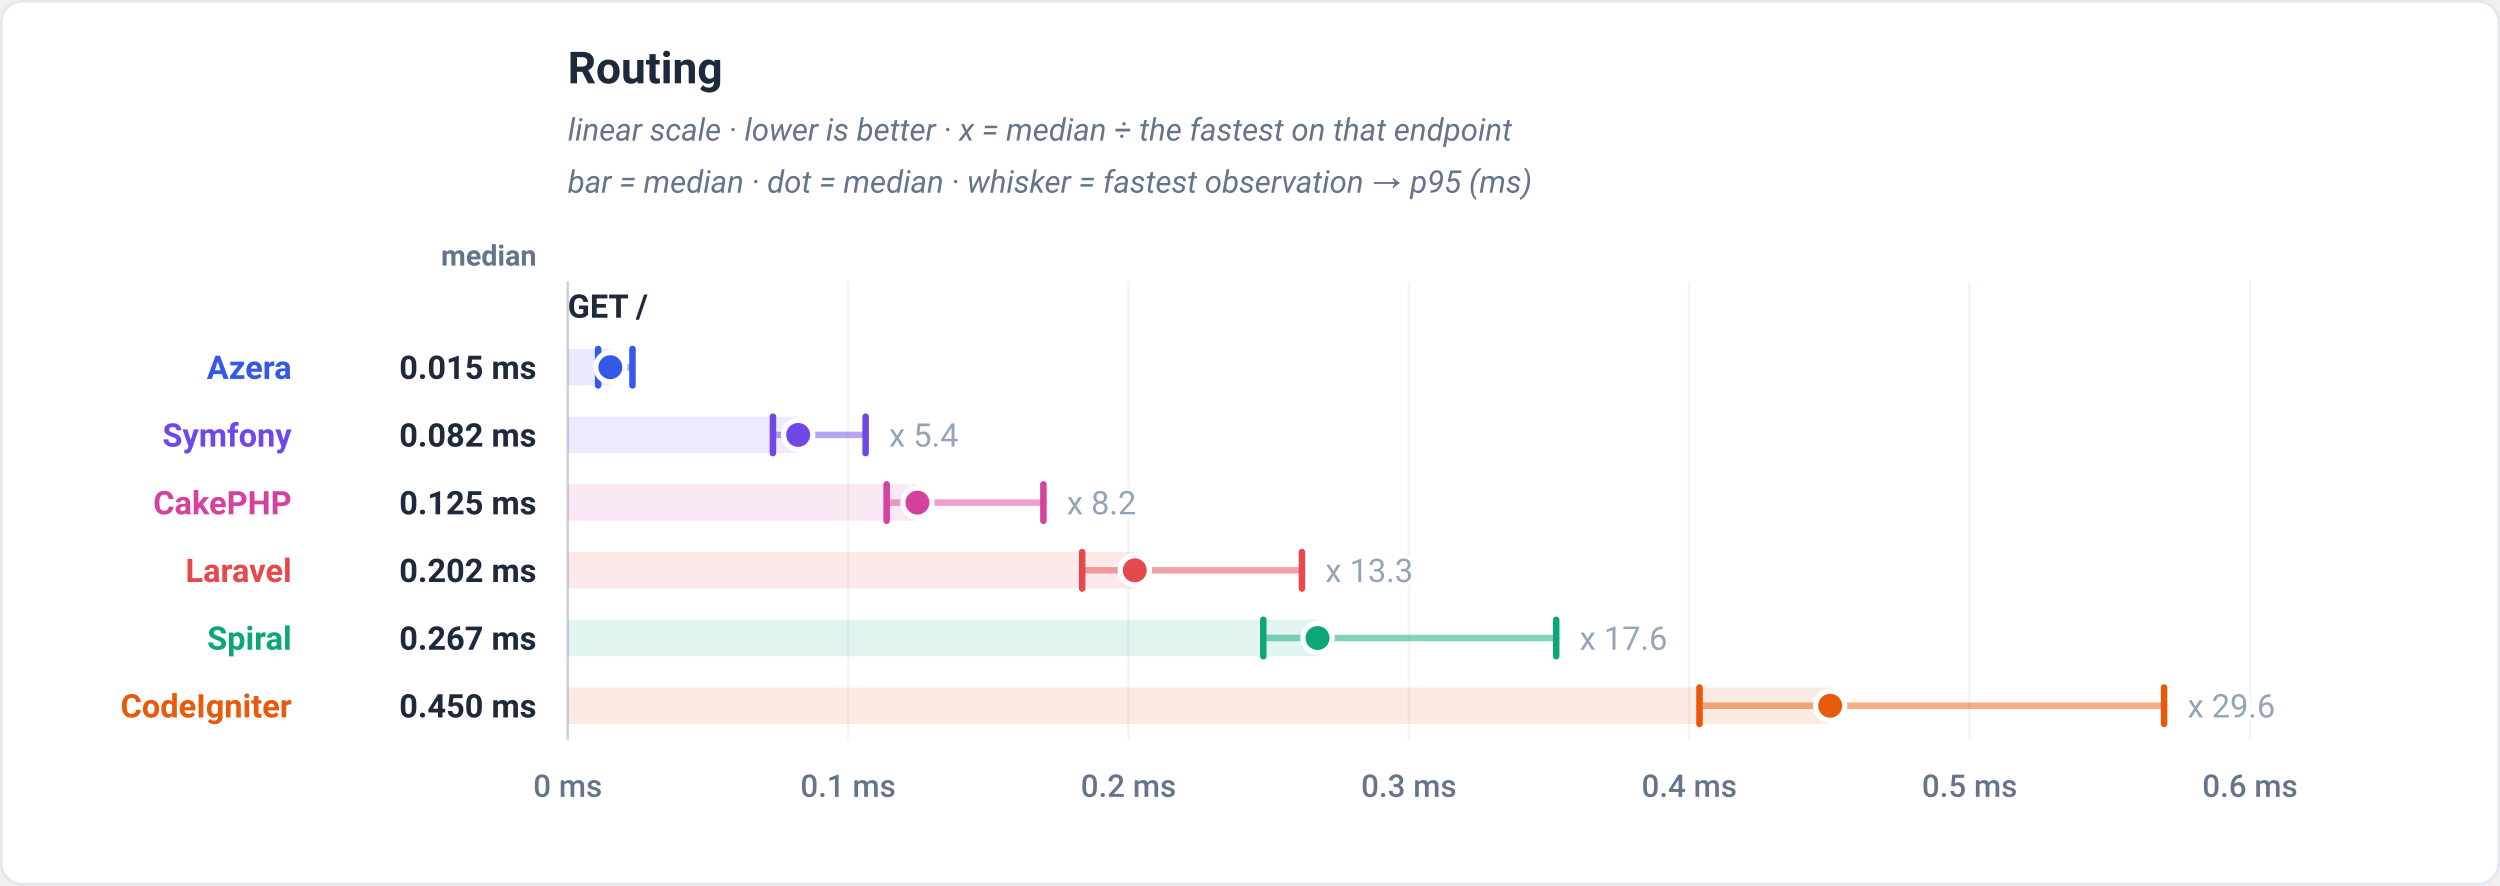
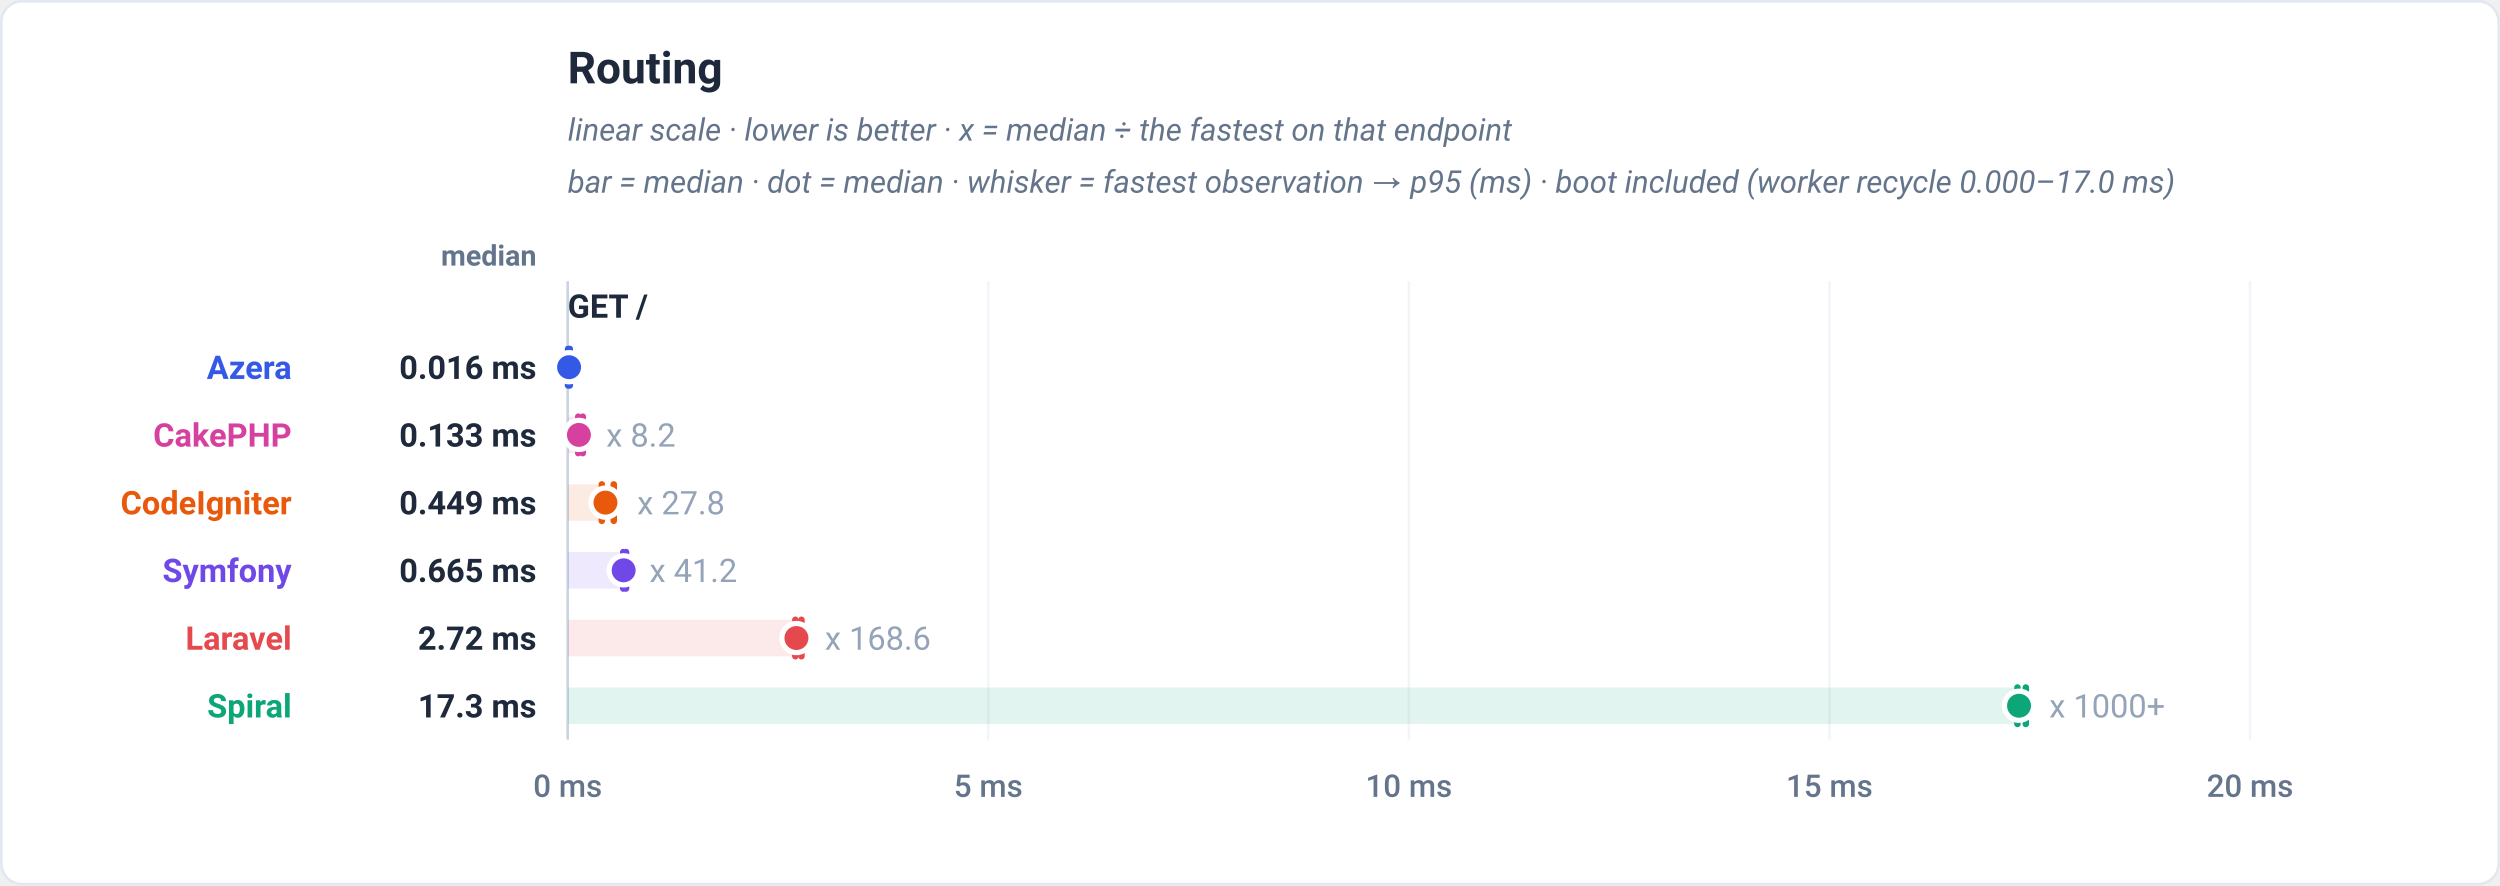
<svg xmlns="http://www.w3.org/2000/svg" viewBox="0 0 960 340" width="960" height="340" role="img" font-family="-apple-system,BlinkMacSystemFont,'Segoe UI',Roboto,Helvetica,Arial,sans-serif">
  <rect x="0.5" y="0.5" width="959" height="339" rx="8" fill="#ffffff" stroke="#e2e8f0" />
  <text x="218" y="32" font-family="-apple-system,BlinkMacSystemFont,'Segoe UI',Roboto,Helvetica,Arial,sans-serif" font-size="17" font-weight="700" fill="#1e293b" text-anchor="start">Routing</text>
  <text x="218" y="54" font-family="-apple-system,BlinkMacSystemFont,'Segoe UI',Roboto,Helvetica,Arial,sans-serif" font-size="12" font-weight="400" fill="#64748b" text-anchor="start" font-style="italic">linear scale · lower is better · x = median ÷ the fastest on that endpoint</text>
-   <text x="218" y="74" font-family="-apple-system,BlinkMacSystemFont,'Segoe UI',Roboto,Helvetica,Arial,sans-serif" font-size="12" font-weight="400" fill="#64748b" text-anchor="start" font-style="italic">bar = median · dot = median · whisker = fastest observation → p95 (ms)</text>
+   <text x="218" y="74" font-family="-apple-system,BlinkMacSystemFont,'Segoe UI',Roboto,Helvetica,Arial,sans-serif" font-size="12" font-weight="400" fill="#64748b" text-anchor="start" font-style="italic">bar = median · dot = median · whisker = fastest observation → p95 (ms) · boot included (worker recycle 0.000–17.0 ms)</text>
  <text x="206" y="102" font-family="-apple-system,BlinkMacSystemFont,'Segoe UI',Roboto,Helvetica,Arial,sans-serif" font-size="11" font-weight="600" fill="#64748b" text-anchor="end">median</text>
  <line x1="218" y1="108" x2="218" y2="284" stroke="#f1f5f9" stroke-width="1" />
  <text x="218" y="306" font-family="-apple-system,BlinkMacSystemFont,'Segoe UI',Roboto,Helvetica,Arial,sans-serif" font-size="12" font-weight="500" fill="#64748b" text-anchor="middle">0 ms</text>
-   <line x1="325.67" y1="108" x2="325.67" y2="284" stroke="#f1f5f9" stroke-width="1" />
-   <text x="325.67" y="306" font-family="-apple-system,BlinkMacSystemFont,'Segoe UI',Roboto,Helvetica,Arial,sans-serif" font-size="12" font-weight="500" fill="#64748b" text-anchor="middle">0.1 ms</text>
-   <line x1="433.33" y1="108" x2="433.33" y2="284" stroke="#f1f5f9" stroke-width="1" />
-   <text x="433.33" y="306" font-family="-apple-system,BlinkMacSystemFont,'Segoe UI',Roboto,Helvetica,Arial,sans-serif" font-size="12" font-weight="500" fill="#64748b" text-anchor="middle">0.2 ms</text>
+   <line x1="379.5" y1="108" x2="379.5" y2="284" stroke="#f1f5f9" stroke-width="1" />
+   <text x="379.5" y="306" font-family="-apple-system,BlinkMacSystemFont,'Segoe UI',Roboto,Helvetica,Arial,sans-serif" font-size="12" font-weight="500" fill="#64748b" text-anchor="middle">5 ms</text>
  <line x1="541" y1="108" x2="541" y2="284" stroke="#f1f5f9" stroke-width="1" />
-   <text x="541" y="306" font-family="-apple-system,BlinkMacSystemFont,'Segoe UI',Roboto,Helvetica,Arial,sans-serif" font-size="12" font-weight="500" fill="#64748b" text-anchor="middle">0.3 ms</text>
-   <line x1="648.67" y1="108" x2="648.67" y2="284" stroke="#f1f5f9" stroke-width="1" />
-   <text x="648.67" y="306" font-family="-apple-system,BlinkMacSystemFont,'Segoe UI',Roboto,Helvetica,Arial,sans-serif" font-size="12" font-weight="500" fill="#64748b" text-anchor="middle">0.4 ms</text>
-   <line x1="756.33" y1="108" x2="756.33" y2="284" stroke="#f1f5f9" stroke-width="1" />
-   <text x="756.33" y="306" font-family="-apple-system,BlinkMacSystemFont,'Segoe UI',Roboto,Helvetica,Arial,sans-serif" font-size="12" font-weight="500" fill="#64748b" text-anchor="middle">0.5 ms</text>
+   <text x="541" y="306" font-family="-apple-system,BlinkMacSystemFont,'Segoe UI',Roboto,Helvetica,Arial,sans-serif" font-size="12" font-weight="500" fill="#64748b" text-anchor="middle">10 ms</text>
+   <line x1="702.5" y1="108" x2="702.5" y2="284" stroke="#f1f5f9" stroke-width="1" />
+   <text x="702.5" y="306" font-family="-apple-system,BlinkMacSystemFont,'Segoe UI',Roboto,Helvetica,Arial,sans-serif" font-size="12" font-weight="500" fill="#64748b" text-anchor="middle">15 ms</text>
  <line x1="864" y1="108" x2="864" y2="284" stroke="#f1f5f9" stroke-width="1" />
-   <text x="864" y="306" font-family="-apple-system,BlinkMacSystemFont,'Segoe UI',Roboto,Helvetica,Arial,sans-serif" font-size="12" font-weight="500" fill="#64748b" text-anchor="middle">0.6 ms</text>
+   <text x="864" y="306" font-family="-apple-system,BlinkMacSystemFont,'Segoe UI',Roboto,Helvetica,Arial,sans-serif" font-size="12" font-weight="500" fill="#64748b" text-anchor="middle">20 ms</text>
  <line x1="218" y1="108" x2="218" y2="284" stroke="#cbd5e1" stroke-width="1" />
  <text x="218" y="122" font-family="-apple-system,BlinkMacSystemFont,'Segoe UI',Roboto,Helvetica,Arial,sans-serif" font-size="12.5" font-weight="700" fill="#1e293b" text-anchor="start">GET /</text>
-   <rect x="218" y="134" width="16.37" height="14" fill="#3459e6" fill-opacity="0.12" />
-   <line x1="229.68" y1="141" x2="242.87" y2="141" stroke="#3459e6" stroke-width="2.5" stroke-linecap="round" opacity="0.5" />
-   <line x1="229.68" y1="134" x2="229.68" y2="148" stroke="#3459e6" stroke-width="2.5" stroke-linecap="round" />
-   <line x1="242.87" y1="134" x2="242.87" y2="148" stroke="#3459e6" stroke-width="2.5" stroke-linecap="round" />
-   <circle cx="234.37" cy="141" r="5.6" fill="#3459e6" stroke="#ffffff" stroke-width="2" />
+   <rect x="218" y="134" width="0.52" height="14" fill="#3459e6" fill-opacity="0.12" />
+   <line x1="218.13" y1="141" x2="218.81" y2="141" stroke="#3459e6" stroke-width="2.5" stroke-linecap="round" opacity="0.5" />
+   <line x1="218.13" y1="134" x2="218.13" y2="148" stroke="#3459e6" stroke-width="2.5" stroke-linecap="round" />
+   <line x1="218.81" y1="134" x2="218.81" y2="148" stroke="#3459e6" stroke-width="2.5" stroke-linecap="round" />
+   <circle cx="218.52" cy="141" r="5.6" fill="#3459e6" stroke="#ffffff" stroke-width="2" />
  <text x="112" y="145.5" font-family="-apple-system,BlinkMacSystemFont,'Segoe UI',Roboto,Helvetica,Arial,sans-serif" font-size="12.5" font-weight="700" fill="#3459e6" text-anchor="end">Azera</text>
-   <text x="206" y="145.5" font-family="-apple-system,BlinkMacSystemFont,'Segoe UI',Roboto,Helvetica,Arial,sans-serif" font-size="12.5" font-weight="700" fill="#1e293b" text-anchor="end">0.015 ms</text>
-   <rect x="218" y="160" width="88.49" height="14" fill="#7048e8" fill-opacity="0.12" />
-   <line x1="296.8" y1="167" x2="332.4" y2="167" stroke="#7048e8" stroke-width="2.5" stroke-linecap="round" opacity="0.5" />
-   <line x1="296.8" y1="160" x2="296.8" y2="174" stroke="#7048e8" stroke-width="2.5" stroke-linecap="round" />
-   <line x1="332.4" y1="160" x2="332.4" y2="174" stroke="#7048e8" stroke-width="2.5" stroke-linecap="round" />
-   <circle cx="306.49" cy="167" r="5.6" fill="#7048e8" stroke="#ffffff" stroke-width="2" />
-   <text x="341.4" y="171.5" font-family="-apple-system,BlinkMacSystemFont,'Segoe UI',Roboto,Helvetica,Arial,sans-serif" font-size="12.5" font-weight="400" fill="#94a3b8" text-anchor="start" stroke="#ffffff" stroke-width="3" paint-order="stroke" stroke-linejoin="round">x 5.4</text>
-   <text x="112" y="171.5" font-family="-apple-system,BlinkMacSystemFont,'Segoe UI',Roboto,Helvetica,Arial,sans-serif" font-size="12.5" font-weight="700" fill="#7048e8" text-anchor="end">Symfony</text>
-   <text x="206" y="171.5" font-family="-apple-system,BlinkMacSystemFont,'Segoe UI',Roboto,Helvetica,Arial,sans-serif" font-size="12.5" font-weight="700" fill="#1e293b" text-anchor="end">0.082 ms</text>
-   <rect x="218" y="186" width="134.29" height="14" fill="#d6409f" fill-opacity="0.12" />
-   <line x1="340.48" y1="193" x2="400.67" y2="193" stroke="#d6409f" stroke-width="2.5" stroke-linecap="round" opacity="0.5" />
-   <line x1="340.48" y1="186" x2="340.48" y2="200" stroke="#d6409f" stroke-width="2.5" stroke-linecap="round" />
-   <line x1="400.67" y1="186" x2="400.67" y2="200" stroke="#d6409f" stroke-width="2.5" stroke-linecap="round" />
-   <circle cx="352.29" cy="193" r="5.6" fill="#d6409f" stroke="#ffffff" stroke-width="2" />
-   <text x="409.67" y="197.5" font-family="-apple-system,BlinkMacSystemFont,'Segoe UI',Roboto,Helvetica,Arial,sans-serif" font-size="12.5" font-weight="400" fill="#94a3b8" text-anchor="start" stroke="#ffffff" stroke-width="3" paint-order="stroke" stroke-linejoin="round">x 8.2</text>
-   <text x="112" y="197.5" font-family="-apple-system,BlinkMacSystemFont,'Segoe UI',Roboto,Helvetica,Arial,sans-serif" font-size="12.5" font-weight="700" fill="#d6409f" text-anchor="end">CakePHP</text>
-   <text x="206" y="197.5" font-family="-apple-system,BlinkMacSystemFont,'Segoe UI',Roboto,Helvetica,Arial,sans-serif" font-size="12.5" font-weight="700" fill="#1e293b" text-anchor="end">0.125 ms</text>
-   <rect x="218" y="212" width="217.75" height="14" fill="#e5484d" fill-opacity="0.12" />
-   <line x1="415.55" y1="219" x2="499.95" y2="219" stroke="#e5484d" stroke-width="2.5" stroke-linecap="round" opacity="0.5" />
-   <line x1="415.55" y1="212" x2="415.55" y2="226" stroke="#e5484d" stroke-width="2.5" stroke-linecap="round" />
-   <line x1="499.95" y1="212" x2="499.95" y2="226" stroke="#e5484d" stroke-width="2.5" stroke-linecap="round" />
-   <circle cx="435.75" cy="219" r="5.6" fill="#e5484d" stroke="#ffffff" stroke-width="2" />
-   <text x="508.95" y="223.5" font-family="-apple-system,BlinkMacSystemFont,'Segoe UI',Roboto,Helvetica,Arial,sans-serif" font-size="12.5" font-weight="400" fill="#94a3b8" text-anchor="start" stroke="#ffffff" stroke-width="3" paint-order="stroke" stroke-linejoin="round">x 13.3</text>
-   <text x="112" y="223.5" font-family="-apple-system,BlinkMacSystemFont,'Segoe UI',Roboto,Helvetica,Arial,sans-serif" font-size="12.5" font-weight="700" fill="#e5484d" text-anchor="end">Laravel</text>
-   <text x="206" y="223.5" font-family="-apple-system,BlinkMacSystemFont,'Segoe UI',Roboto,Helvetica,Arial,sans-serif" font-size="12.5" font-weight="700" fill="#1e293b" text-anchor="end">0.202 ms</text>
-   <rect x="218" y="238" width="287.92" height="14" fill="#0ca678" fill-opacity="0.12" />
-   <line x1="485.1" y1="245" x2="597.58" y2="245" stroke="#0ca678" stroke-width="2.5" stroke-linecap="round" opacity="0.5" />
-   <line x1="485.1" y1="238" x2="485.1" y2="252" stroke="#0ca678" stroke-width="2.5" stroke-linecap="round" />
-   <line x1="597.58" y1="238" x2="597.58" y2="252" stroke="#0ca678" stroke-width="2.5" stroke-linecap="round" />
-   <circle cx="505.92" cy="245" r="5.6" fill="#0ca678" stroke="#ffffff" stroke-width="2" />
-   <text x="606.58" y="249.5" font-family="-apple-system,BlinkMacSystemFont,'Segoe UI',Roboto,Helvetica,Arial,sans-serif" font-size="12.5" font-weight="400" fill="#94a3b8" text-anchor="start" stroke="#ffffff" stroke-width="3" paint-order="stroke" stroke-linejoin="round">x 17.6</text>
-   <text x="112" y="249.5" font-family="-apple-system,BlinkMacSystemFont,'Segoe UI',Roboto,Helvetica,Arial,sans-serif" font-size="12.5" font-weight="700" fill="#0ca678" text-anchor="end">Spiral</text>
-   <text x="206" y="249.5" font-family="-apple-system,BlinkMacSystemFont,'Segoe UI',Roboto,Helvetica,Arial,sans-serif" font-size="12.5" font-weight="700" fill="#1e293b" text-anchor="end">0.267 ms</text>
-   <rect x="218" y="264" width="484.79" height="14" fill="#e8590c" fill-opacity="0.12" />
-   <line x1="652.6" y1="271" x2="831.01" y2="271" stroke="#e8590c" stroke-width="2.5" stroke-linecap="round" opacity="0.5" />
-   <line x1="652.6" y1="264" x2="652.6" y2="278" stroke="#e8590c" stroke-width="2.5" stroke-linecap="round" />
-   <line x1="831.01" y1="264" x2="831.01" y2="278" stroke="#e8590c" stroke-width="2.5" stroke-linecap="round" />
-   <circle cx="702.79" cy="271" r="5.6" fill="#e8590c" stroke="#ffffff" stroke-width="2" />
-   <text x="840.01" y="275.5" font-family="-apple-system,BlinkMacSystemFont,'Segoe UI',Roboto,Helvetica,Arial,sans-serif" font-size="12.5" font-weight="400" fill="#94a3b8" text-anchor="start" stroke="#ffffff" stroke-width="3" paint-order="stroke" stroke-linejoin="round">x 29.6</text>
-   <text x="112" y="275.5" font-family="-apple-system,BlinkMacSystemFont,'Segoe UI',Roboto,Helvetica,Arial,sans-serif" font-size="12.5" font-weight="700" fill="#e8590c" text-anchor="end">CodeIgniter</text>
-   <text x="206" y="275.5" font-family="-apple-system,BlinkMacSystemFont,'Segoe UI',Roboto,Helvetica,Arial,sans-serif" font-size="12.5" font-weight="700" fill="#1e293b" text-anchor="end">0.450 ms</text>
+   <text x="206" y="145.5" font-family="-apple-system,BlinkMacSystemFont,'Segoe UI',Roboto,Helvetica,Arial,sans-serif" font-size="12.5" font-weight="700" fill="#1e293b" text-anchor="end">0.016 ms</text>
+   <rect x="218" y="160" width="4.3" height="14" fill="#d6409f" fill-opacity="0.12" />
+   <line x1="222.05" y1="167" x2="223.79" y2="167" stroke="#d6409f" stroke-width="2.5" stroke-linecap="round" opacity="0.5" />
+   <line x1="222.05" y1="160" x2="222.05" y2="174" stroke="#d6409f" stroke-width="2.5" stroke-linecap="round" />
+   <line x1="223.79" y1="160" x2="223.79" y2="174" stroke="#d6409f" stroke-width="2.5" stroke-linecap="round" />
+   <circle cx="222.3" cy="167" r="5.6" fill="#d6409f" stroke="#ffffff" stroke-width="2" />
+   <text x="232.79" y="171.5" font-family="-apple-system,BlinkMacSystemFont,'Segoe UI',Roboto,Helvetica,Arial,sans-serif" font-size="12.5" font-weight="400" fill="#94a3b8" text-anchor="start" stroke="#ffffff" stroke-width="3" paint-order="stroke" stroke-linejoin="round">x 8.2</text>
+   <text x="112" y="171.5" font-family="-apple-system,BlinkMacSystemFont,'Segoe UI',Roboto,Helvetica,Arial,sans-serif" font-size="12.5" font-weight="700" fill="#d6409f" text-anchor="end">CakePHP</text>
+   <text x="206" y="171.5" font-family="-apple-system,BlinkMacSystemFont,'Segoe UI',Roboto,Helvetica,Arial,sans-serif" font-size="12.5" font-weight="700" fill="#1e293b" text-anchor="end">0.133 ms</text>
+   <rect x="218" y="186" width="14.49" height="14" fill="#e8590c" fill-opacity="0.12" />
+   <line x1="231.09" y1="193" x2="235.68" y2="193" stroke="#e8590c" stroke-width="2.5" stroke-linecap="round" opacity="0.5" />
+   <line x1="231.09" y1="186" x2="231.09" y2="200" stroke="#e8590c" stroke-width="2.5" stroke-linecap="round" />
+   <line x1="235.68" y1="186" x2="235.68" y2="200" stroke="#e8590c" stroke-width="2.5" stroke-linecap="round" />
+   <circle cx="232.49" cy="193" r="5.6" fill="#e8590c" stroke="#ffffff" stroke-width="2" />
+   <text x="244.68" y="197.5" font-family="-apple-system,BlinkMacSystemFont,'Segoe UI',Roboto,Helvetica,Arial,sans-serif" font-size="12.5" font-weight="400" fill="#94a3b8" text-anchor="start" stroke="#ffffff" stroke-width="3" paint-order="stroke" stroke-linejoin="round">x 27.8</text>
+   <text x="112" y="197.5" font-family="-apple-system,BlinkMacSystemFont,'Segoe UI',Roboto,Helvetica,Arial,sans-serif" font-size="12.5" font-weight="700" fill="#e8590c" text-anchor="end">CodeIgniter</text>
+   <text x="206" y="197.5" font-family="-apple-system,BlinkMacSystemFont,'Segoe UI',Roboto,Helvetica,Arial,sans-serif" font-size="12.5" font-weight="700" fill="#1e293b" text-anchor="end">0.449 ms</text>
+   <rect x="218" y="212" width="21.48" height="14" fill="#7048e8" fill-opacity="0.12" />
+   <line x1="239.33" y1="219" x2="240.4" y2="219" stroke="#7048e8" stroke-width="2.5" stroke-linecap="round" opacity="0.5" />
+   <line x1="239.33" y1="212" x2="239.33" y2="226" stroke="#7048e8" stroke-width="2.5" stroke-linecap="round" />
+   <line x1="240.4" y1="212" x2="240.4" y2="226" stroke="#7048e8" stroke-width="2.5" stroke-linecap="round" />
+   <circle cx="239.48" cy="219" r="5.6" fill="#7048e8" stroke="#ffffff" stroke-width="2" />
+   <text x="249.4" y="223.5" font-family="-apple-system,BlinkMacSystemFont,'Segoe UI',Roboto,Helvetica,Arial,sans-serif" font-size="12.5" font-weight="400" fill="#94a3b8" text-anchor="start" stroke="#ffffff" stroke-width="3" paint-order="stroke" stroke-linejoin="round">x 41.2</text>
+   <text x="112" y="223.5" font-family="-apple-system,BlinkMacSystemFont,'Segoe UI',Roboto,Helvetica,Arial,sans-serif" font-size="12.5" font-weight="700" fill="#7048e8" text-anchor="end">Symfony</text>
+   <text x="206" y="223.5" font-family="-apple-system,BlinkMacSystemFont,'Segoe UI',Roboto,Helvetica,Arial,sans-serif" font-size="12.5" font-weight="700" fill="#1e293b" text-anchor="end">0.665 ms</text>
+   <rect x="218" y="238" width="87.83" height="14" fill="#e5484d" fill-opacity="0.12" />
+   <line x1="305.42" y1="245" x2="307.75" y2="245" stroke="#e5484d" stroke-width="2.5" stroke-linecap="round" opacity="0.5" />
+   <line x1="305.42" y1="238" x2="305.42" y2="252" stroke="#e5484d" stroke-width="2.5" stroke-linecap="round" />
+   <line x1="307.75" y1="238" x2="307.75" y2="252" stroke="#e5484d" stroke-width="2.5" stroke-linecap="round" />
+   <circle cx="305.83" cy="245" r="5.6" fill="#e5484d" stroke="#ffffff" stroke-width="2" />
+   <text x="316.75" y="249.5" font-family="-apple-system,BlinkMacSystemFont,'Segoe UI',Roboto,Helvetica,Arial,sans-serif" font-size="12.5" font-weight="400" fill="#94a3b8" text-anchor="start" stroke="#ffffff" stroke-width="3" paint-order="stroke" stroke-linejoin="round">x 168.6</text>
+   <text x="112" y="249.5" font-family="-apple-system,BlinkMacSystemFont,'Segoe UI',Roboto,Helvetica,Arial,sans-serif" font-size="12.5" font-weight="700" fill="#e5484d" text-anchor="end">Laravel</text>
+   <text x="206" y="249.5" font-family="-apple-system,BlinkMacSystemFont,'Segoe UI',Roboto,Helvetica,Arial,sans-serif" font-size="12.5" font-weight="700" fill="#1e293b" text-anchor="end">2.72 ms</text>
+   <rect x="218" y="264" width="557.3" height="14" fill="#0ca678" fill-opacity="0.12" />
+   <line x1="774.71" y1="271" x2="777.91" y2="271" stroke="#0ca678" stroke-width="2.5" stroke-linecap="round" opacity="0.5" />
+   <line x1="774.71" y1="264" x2="774.71" y2="278" stroke="#0ca678" stroke-width="2.5" stroke-linecap="round" />
+   <line x1="777.91" y1="264" x2="777.91" y2="278" stroke="#0ca678" stroke-width="2.5" stroke-linecap="round" />
+   <circle cx="775.3" cy="271" r="5.6" fill="#0ca678" stroke="#ffffff" stroke-width="2" />
+   <text x="786.91" y="275.5" font-family="-apple-system,BlinkMacSystemFont,'Segoe UI',Roboto,Helvetica,Arial,sans-serif" font-size="12.5" font-weight="400" fill="#94a3b8" text-anchor="start" stroke="#ffffff" stroke-width="3" paint-order="stroke" stroke-linejoin="round">x 1000+</text>
+   <text x="112" y="275.5" font-family="-apple-system,BlinkMacSystemFont,'Segoe UI',Roboto,Helvetica,Arial,sans-serif" font-size="12.5" font-weight="700" fill="#0ca678" text-anchor="end">Spiral</text>
+   <text x="206" y="275.5" font-family="-apple-system,BlinkMacSystemFont,'Segoe UI',Roboto,Helvetica,Arial,sans-serif" font-size="12.5" font-weight="700" fill="#1e293b" text-anchor="end">17.3 ms</text>
</svg>
